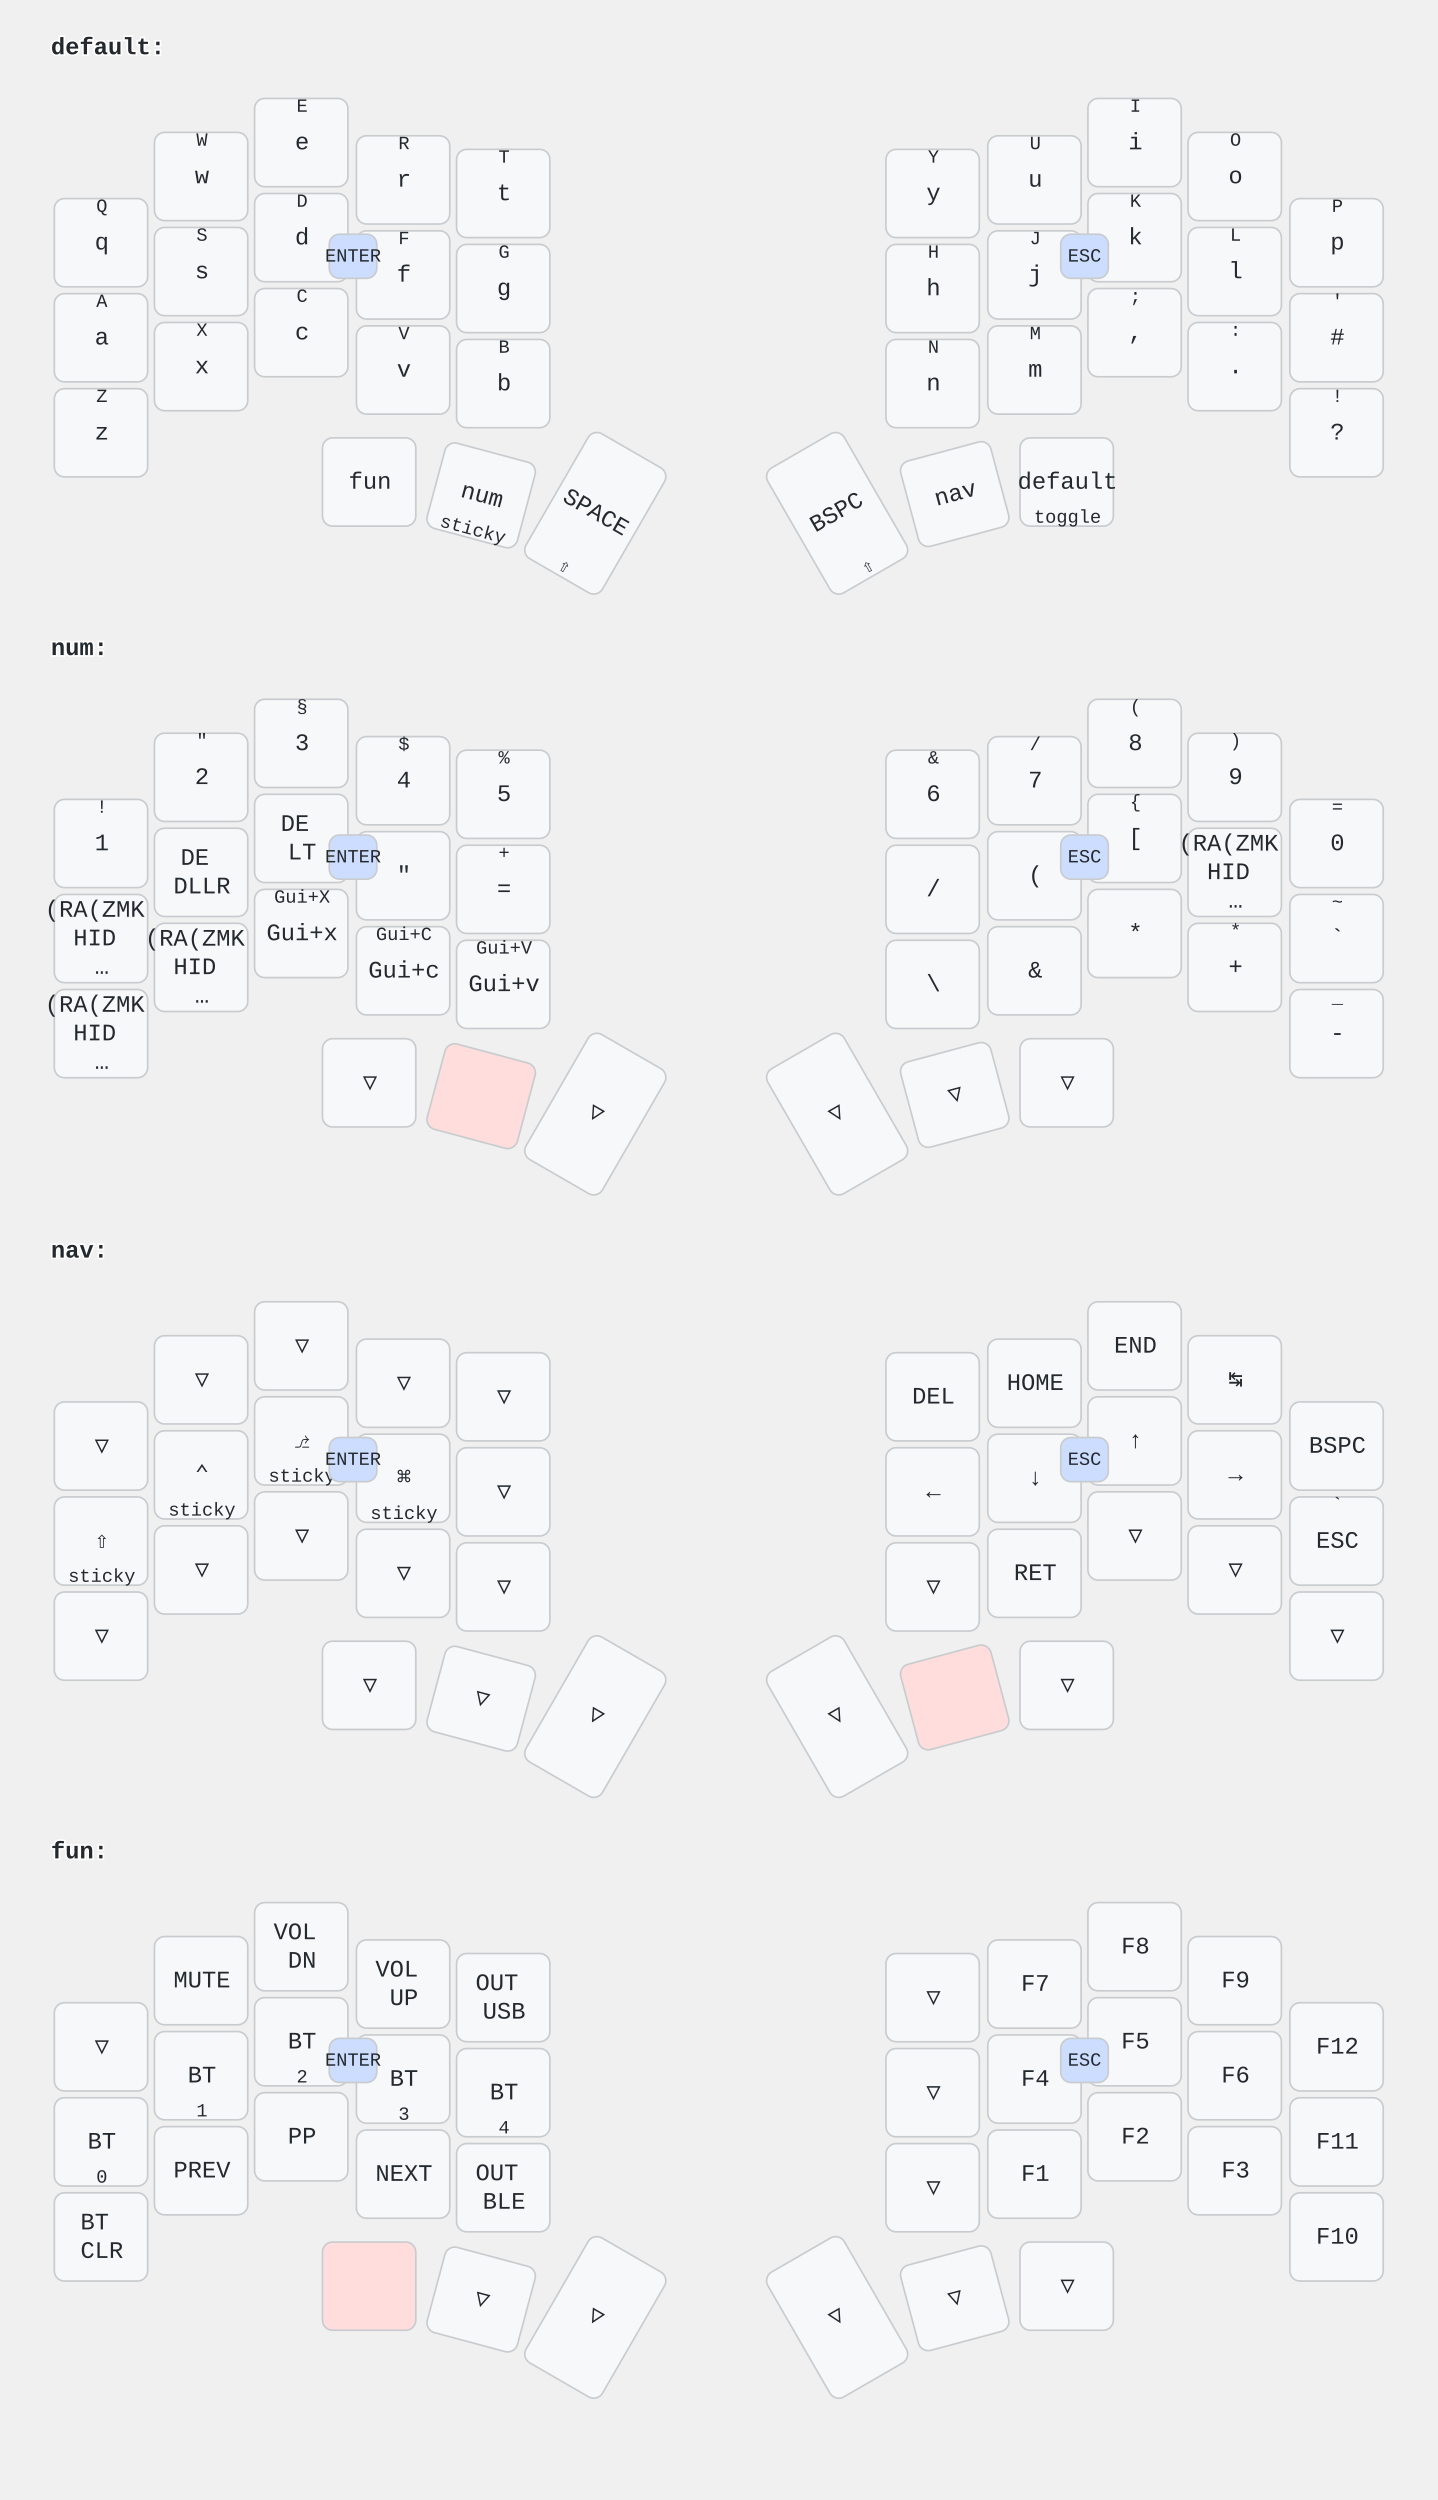
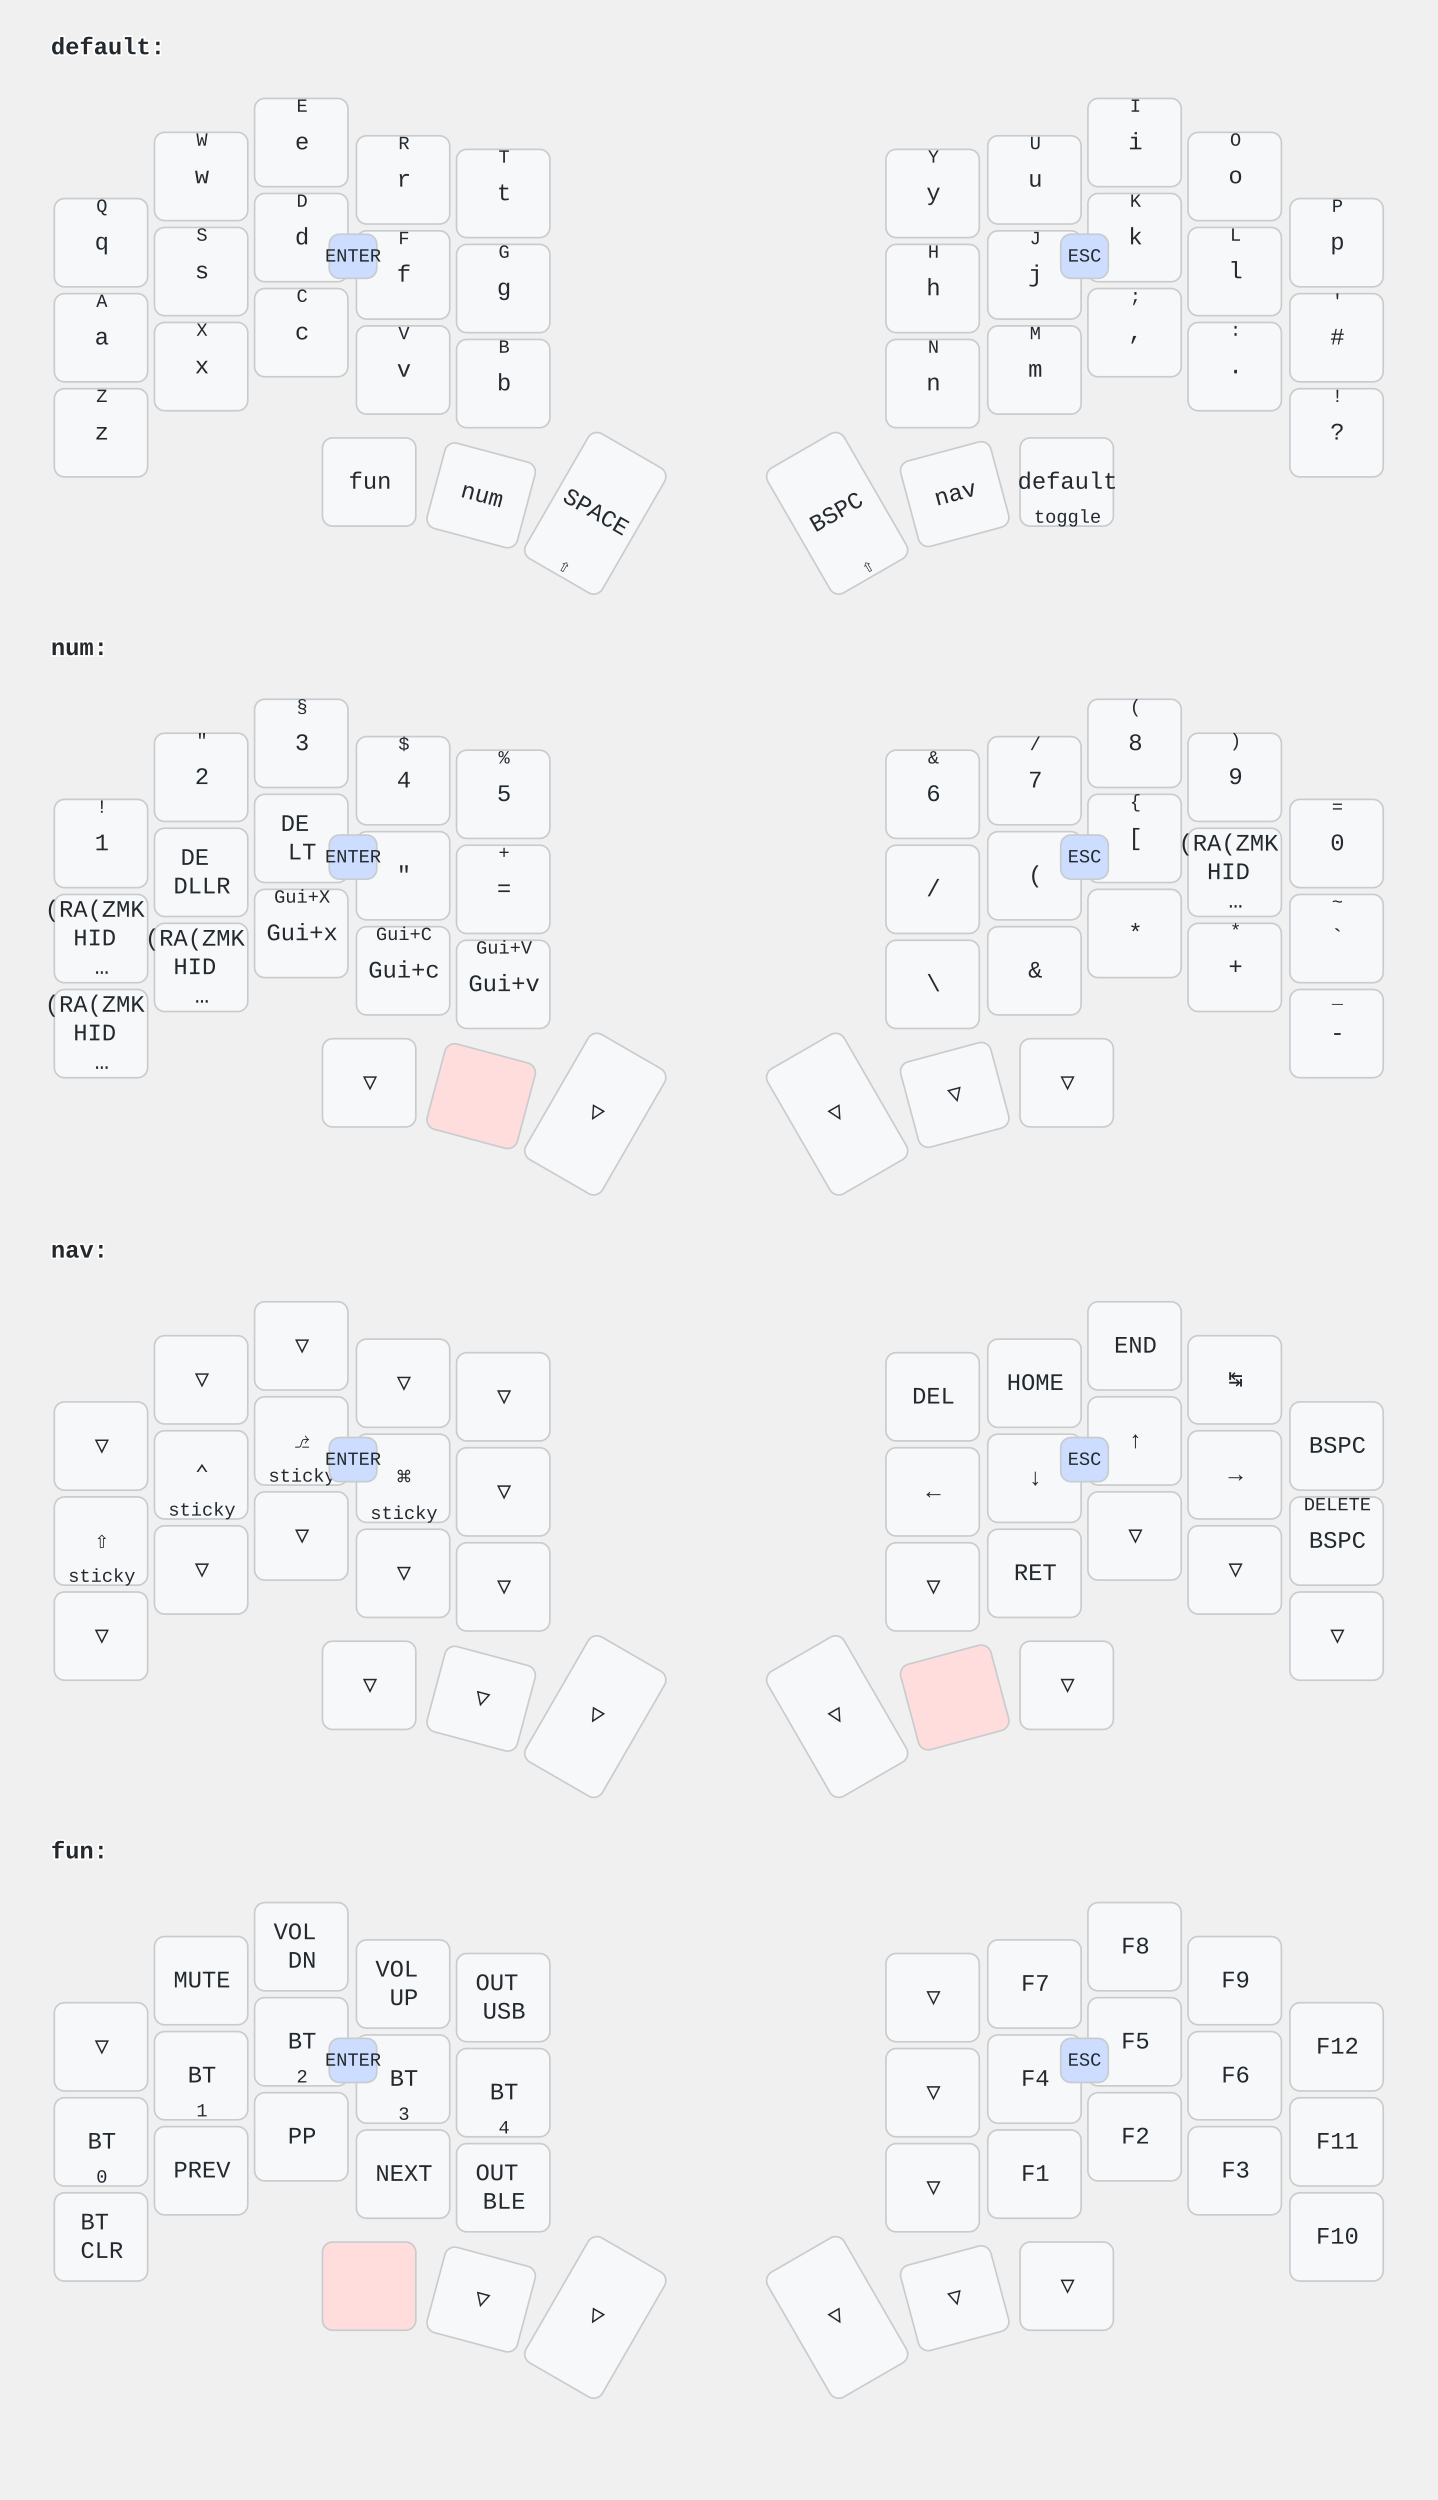
<svg xmlns="http://www.w3.org/2000/svg" width="847" height="1473" viewBox="0 0 847 1473" class="keymap">
  <style>/* font and background color specifications */
svg {
    font-family: SFMono-Regular,Consolas,Liberation Mono,Menlo,monospace;
    font-size: 14px;
    font-kerning: normal;
    text-rendering: optimizeLegibility;
    fill: #24292e;
}

/* default key styling */
rect {
    fill: #f6f8fa;
    stroke: #c9cccf;
    stroke-width: 1;
}

/* color accent for combo boxes */
rect.combo {
    fill: #cdf;
}

/* color accent for held keys */
rect.held, rect.combo.held {
    fill: #fdd;
}

/* color accent for ghost (optional) keys */
rect.ghost, rect.combo.ghost {
    fill: #ddd;
}

text {
    text-anchor: middle;
    dominant-baseline: middle;
}

/* styling for layer labels */
text.label {
    font-weight: bold;
    text-anchor: start;
    stroke: white;
    stroke-width: 2;
    paint-order: stroke;
}

/* styling for combo tap, and key hold/shifted label text */
text.combo, text.hold, text.shifted {
    font-size: 11px;
}

text.hold {
    text-anchor: middle;
    dominant-baseline: auto;
}

text.shifted {
    text-anchor: middle;
    dominant-baseline: hanging;
}

/* styling for hold/shifted label text in combo box */
text.combo.hold, text.combo.shifted {
    font-size: 8px;
}

/* styling for combo dendrons */
path {
    stroke-width: 1;
    stroke: gray;
    fill: none;
}
</style>
  <g transform="translate(30, 0)" class="layer-default">
    <text x="0" y="28" class="label" id="default">default:</text>
    <g transform="translate(0, 56)">
      <g transform="translate(30, 87)" class="key keypos-0">
        <rect rx="6" ry="6" x="-28" y="-26" width="55" height="52" class="key" />
        <text x="0" y="0" class="key tap">q</text>
        <text x="0" y="-24" class="key shifted">Q</text>
      </g>
      <g transform="translate(89, 48)" class="key keypos-1">
        <rect rx="6" ry="6" x="-28" y="-26" width="55" height="52" class="key" />
        <text x="0" y="0" class="key tap">w</text>
        <text x="0" y="-24" class="key shifted">W</text>
      </g>
      <g transform="translate(148, 28)" class="key keypos-2">
        <rect rx="6" ry="6" x="-28" y="-26" width="55" height="52" class="key" />
        <text x="0" y="0" class="key tap">e</text>
        <text x="0" y="-24" class="key shifted">E</text>
      </g>
      <g transform="translate(208, 50)" class="key keypos-3">
        <rect rx="6" ry="6" x="-28" y="-26" width="55" height="52" class="key" />
        <text x="0" y="0" class="key tap">r</text>
        <text x="0" y="-24" class="key shifted">R</text>
      </g>
      <g transform="translate(267, 58)" class="key keypos-4">
        <rect rx="6" ry="6" x="-28" y="-26" width="55" height="52" class="key" />
        <text x="0" y="0" class="key tap">t</text>
        <text x="0" y="-24" class="key shifted">T</text>
      </g>
      <g transform="translate(520, 58)" class="key keypos-5">
        <rect rx="6" ry="6" x="-28" y="-26" width="55" height="52" class="key" />
        <text x="0" y="0" class="key tap">y</text>
        <text x="0" y="-24" class="key shifted">Y</text>
      </g>
      <g transform="translate(580, 50)" class="key keypos-6">
        <rect rx="6" ry="6" x="-28" y="-26" width="55" height="52" class="key" />
        <text x="0" y="0" class="key tap">u</text>
        <text x="0" y="-24" class="key shifted">U</text>
      </g>
      <g transform="translate(639, 28)" class="key keypos-7">
        <rect rx="6" ry="6" x="-28" y="-26" width="55" height="52" class="key" />
        <text x="0" y="0" class="key tap">i</text>
        <text x="0" y="-24" class="key shifted">I</text>
      </g>
      <g transform="translate(698, 48)" class="key keypos-8">
        <rect rx="6" ry="6" x="-28" y="-26" width="55" height="52" class="key" />
        <text x="0" y="0" class="key tap">o</text>
        <text x="0" y="-24" class="key shifted">O</text>
      </g>
      <g transform="translate(758, 87)" class="key keypos-9">
        <rect rx="6" ry="6" x="-28" y="-26" width="55" height="52" class="key" />
        <text x="0" y="0" class="key tap">p</text>
        <text x="0" y="-24" class="key shifted">P</text>
      </g>
      <g transform="translate(30, 143)" class="key keypos-10">
        <rect rx="6" ry="6" x="-28" y="-26" width="55" height="52" class="key" />
        <text x="0" y="0" class="key tap">a</text>
        <text x="0" y="-24" class="key shifted">A</text>
      </g>
      <g transform="translate(89, 104)" class="key keypos-11">
        <rect rx="6" ry="6" x="-28" y="-26" width="55" height="52" class="key" />
        <text x="0" y="0" class="key tap">s</text>
        <text x="0" y="-24" class="key shifted">S</text>
      </g>
      <g transform="translate(148, 84)" class="key keypos-12">
        <rect rx="6" ry="6" x="-28" y="-26" width="55" height="52" class="key" />
        <text x="0" y="0" class="key tap">d</text>
        <text x="0" y="-24" class="key shifted">D</text>
      </g>
      <g transform="translate(208, 106)" class="key keypos-13">
        <rect rx="6" ry="6" x="-28" y="-26" width="55" height="52" class="key" />
        <text x="0" y="0" class="key tap">f</text>
        <text x="0" y="-24" class="key shifted">F</text>
      </g>
      <g transform="translate(267, 114)" class="key keypos-14">
        <rect rx="6" ry="6" x="-28" y="-26" width="55" height="52" class="key" />
        <text x="0" y="0" class="key tap">g</text>
        <text x="0" y="-24" class="key shifted">G</text>
      </g>
      <g transform="translate(520, 114)" class="key keypos-15">
        <rect rx="6" ry="6" x="-28" y="-26" width="55" height="52" class="key" />
        <text x="0" y="0" class="key tap">h</text>
        <text x="0" y="-24" class="key shifted">H</text>
      </g>
      <g transform="translate(580, 106)" class="key keypos-16">
        <rect rx="6" ry="6" x="-28" y="-26" width="55" height="52" class="key" />
        <text x="0" y="0" class="key tap">j</text>
        <text x="0" y="-24" class="key shifted">J</text>
      </g>
      <g transform="translate(639, 84)" class="key keypos-17">
        <rect rx="6" ry="6" x="-28" y="-26" width="55" height="52" class="key" />
        <text x="0" y="0" class="key tap">k</text>
        <text x="0" y="-24" class="key shifted">K</text>
      </g>
      <g transform="translate(698, 104)" class="key keypos-18">
        <rect rx="6" ry="6" x="-28" y="-26" width="55" height="52" class="key" />
        <text x="0" y="0" class="key tap">l</text>
        <text x="0" y="-24" class="key shifted">L</text>
      </g>
      <g transform="translate(758, 143)" class="key keypos-19">
        <rect rx="6" ry="6" x="-28" y="-26" width="55" height="52" class="key" />
        <text x="0" y="0" class="key tap">#</text>
        <text x="0" y="-24" class="key shifted">'</text>
      </g>
      <g transform="translate(30, 199)" class="key keypos-20">
        <rect rx="6" ry="6" x="-28" y="-26" width="55" height="52" class="key" />
        <text x="0" y="0" class="key tap">z</text>
        <text x="0" y="-24" class="key shifted">Z</text>
      </g>
      <g transform="translate(89, 160)" class="key keypos-21">
        <rect rx="6" ry="6" x="-28" y="-26" width="55" height="52" class="key" />
        <text x="0" y="0" class="key tap">x</text>
        <text x="0" y="-24" class="key shifted">X</text>
      </g>
      <g transform="translate(148, 140)" class="key keypos-22">
        <rect rx="6" ry="6" x="-28" y="-26" width="55" height="52" class="key" />
        <text x="0" y="0" class="key tap">c</text>
        <text x="0" y="-24" class="key shifted">C</text>
      </g>
      <g transform="translate(208, 162)" class="key keypos-23">
        <rect rx="6" ry="6" x="-28" y="-26" width="55" height="52" class="key" />
        <text x="0" y="0" class="key tap">v</text>
        <text x="0" y="-24" class="key shifted">V</text>
      </g>
      <g transform="translate(267, 170)" class="key keypos-24">
        <rect rx="6" ry="6" x="-28" y="-26" width="55" height="52" class="key" />
        <text x="0" y="0" class="key tap">b</text>
        <text x="0" y="-24" class="key shifted">B</text>
      </g>
      <g transform="translate(520, 170)" class="key keypos-25">
        <rect rx="6" ry="6" x="-28" y="-26" width="55" height="52" class="key" />
        <text x="0" y="0" class="key tap">n</text>
        <text x="0" y="-24" class="key shifted">N</text>
      </g>
      <g transform="translate(580, 162)" class="key keypos-26">
        <rect rx="6" ry="6" x="-28" y="-26" width="55" height="52" class="key" />
        <text x="0" y="0" class="key tap">m</text>
        <text x="0" y="-24" class="key shifted">M</text>
      </g>
      <g transform="translate(639, 140)" class="key keypos-27">
        <rect rx="6" ry="6" x="-28" y="-26" width="55" height="52" class="key" />
        <text x="0" y="0" class="key tap">,</text>
        <text x="0" y="-24" class="key shifted">;</text>
      </g>
      <g transform="translate(698, 160)" class="key keypos-28">
        <rect rx="6" ry="6" x="-28" y="-26" width="55" height="52" class="key" />
        <text x="0" y="0" class="key tap">.</text>
        <text x="0" y="-24" class="key shifted">:</text>
      </g>
      <g transform="translate(758, 199)" class="key keypos-29">
        <rect rx="6" ry="6" x="-28" y="-26" width="55" height="52" class="key" />
        <text x="0" y="0" class="key tap">?</text>
        <text x="0" y="-24" class="key shifted">!</text>
      </g>
      <g transform="translate(188, 228)" class="key keypos-30">
        <rect rx="6" ry="6" x="-28" y="-26" width="55" height="52" class="key" />
        <a href="#fun">
          <text x="0" y="0" class="key tap layer-activator">fun</text>
        </a>
      </g>
      <g transform="translate(254, 236) rotate(15.0)" class="key keypos-31">
        <rect rx="6" ry="6" x="-28" y="-26" width="55" height="52" class="key" />
        <a href="#num">
          <text x="0" y="0" class="key tap layer-activator">num</text>
        </a>
-         <text x="0" y="24" class="key hold">sticky</text>
      </g>
      <g transform="translate(321, 246) rotate(30.0)" class="key keypos-32">
        <rect rx="6" ry="6" x="-26" y="-42" width="52" height="85" class="key" />
        <text x="0" y="0" class="key tap">SPACE</text>
        <text x="0" y="40" class="key hold">⇧</text>
      </g>
      <g transform="translate(463, 246) rotate(-30.0)" class="key keypos-33">
        <rect rx="6" ry="6" x="-26" y="-42" width="52" height="85" class="key" />
        <text x="0" y="0" class="key tap">BSPC</text>
        <text x="0" y="40" class="key hold">⇧</text>
      </g>
      <g transform="translate(533, 235) rotate(-15.0)" class="key keypos-34">
        <rect rx="6" ry="6" x="-28" y="-26" width="55" height="52" class="key" />
        <a href="#nav">
          <text x="0" y="0" class="key tap layer-activator">nav</text>
        </a>
      </g>
      <g transform="translate(599, 228)" class="key keypos-35">
        <rect rx="6" ry="6" x="-28" y="-26" width="55" height="52" class="key" />
        <a href="#default">
          <text x="0" y="0" class="key tap layer-activator">default</text>
        </a>
        <text x="0" y="24" class="key hold">toggle</text>
      </g>
      <g class="combo combopos-0">
        <rect rx="6" ry="6" x="595" y="82" width="28" height="26" class="combo" />
        <text x="609" y="95" class="combo tap">ESC</text>
      </g>
      <g class="combo combopos-1">
        <rect rx="6" ry="6" x="164" y="82" width="28" height="26" class="combo" />
        <text x="178" y="95" class="combo tap">ENTER</text>
      </g>
    </g>
  </g>
  <g transform="translate(30, 354)" class="layer-num">
    <text x="0" y="28" class="label" id="num">num:</text>
    <g transform="translate(0, 56)">
      <g transform="translate(30, 87)" class="key keypos-0">
        <rect rx="6" ry="6" x="-28" y="-26" width="55" height="52" class="key" />
        <text x="0" y="0" class="key tap">1</text>
        <text x="0" y="-24" class="key shifted">!</text>
      </g>
      <g transform="translate(89, 48)" class="key keypos-1">
        <rect rx="6" ry="6" x="-28" y="-26" width="55" height="52" class="key" />
        <text x="0" y="0" class="key tap">2</text>
        <text x="0" y="-24" class="key shifted">"</text>
      </g>
      <g transform="translate(148, 28)" class="key keypos-2">
        <rect rx="6" ry="6" x="-28" y="-26" width="55" height="52" class="key" />
        <text x="0" y="0" class="key tap">3</text>
        <text x="0" y="-24" class="key shifted">§</text>
      </g>
      <g transform="translate(208, 50)" class="key keypos-3">
        <rect rx="6" ry="6" x="-28" y="-26" width="55" height="52" class="key" />
        <text x="0" y="0" class="key tap">4</text>
        <text x="0" y="-24" class="key shifted">$</text>
      </g>
      <g transform="translate(267, 58)" class="key keypos-4">
        <rect rx="6" ry="6" x="-28" y="-26" width="55" height="52" class="key" />
        <text x="0" y="0" class="key tap">5</text>
        <text x="0" y="-24" class="key shifted">%</text>
      </g>
      <g transform="translate(520, 58)" class="key keypos-5">
        <rect rx="6" ry="6" x="-28" y="-26" width="55" height="52" class="key" />
        <text x="0" y="0" class="key tap">6</text>
        <text x="0" y="-24" class="key shifted">&amp;</text>
      </g>
      <g transform="translate(580, 50)" class="key keypos-6">
        <rect rx="6" ry="6" x="-28" y="-26" width="55" height="52" class="key" />
        <text x="0" y="0" class="key tap">7</text>
        <text x="0" y="-24" class="key shifted">/</text>
      </g>
      <g transform="translate(639, 28)" class="key keypos-7">
        <rect rx="6" ry="6" x="-28" y="-26" width="55" height="52" class="key" />
        <text x="0" y="0" class="key tap">8</text>
        <text x="0" y="-24" class="key shifted">(</text>
      </g>
      <g transform="translate(698, 48)" class="key keypos-8">
        <rect rx="6" ry="6" x="-28" y="-26" width="55" height="52" class="key" />
        <text x="0" y="0" class="key tap">9</text>
        <text x="0" y="-24" class="key shifted">)</text>
      </g>
      <g transform="translate(758, 87)" class="key keypos-9">
        <rect rx="6" ry="6" x="-28" y="-26" width="55" height="52" class="key" />
        <text x="0" y="0" class="key tap">0</text>
        <text x="0" y="-24" class="key shifted">=</text>
      </g>
      <g transform="translate(30, 143)" class="key keypos-10">
        <rect rx="6" ry="6" x="-28" y="-26" width="55" height="52" class="key" />
        <text x="0" y="0" class="key tap">
          <tspan x="0" dy="-1.2em">(RA(ZMK</tspan>
          <tspan x="0" dy="1.2em">HID</tspan>
          <tspan x="0" dy="1.2em">…</tspan>
        </text>
      </g>
      <g transform="translate(89, 104)" class="key keypos-11">
        <rect rx="6" ry="6" x="-28" y="-26" width="55" height="52" class="key" />
        <text x="0" y="0" class="key tap">
          <tspan x="0" dy="-0.6em">DE</tspan>
          <tspan x="0" dy="1.2em">DLLR</tspan>
        </text>
      </g>
      <g transform="translate(148, 84)" class="key keypos-12">
        <rect rx="6" ry="6" x="-28" y="-26" width="55" height="52" class="key" />
        <text x="0" y="0" class="key tap">
          <tspan x="0" dy="-0.6em">DE</tspan>
          <tspan x="0" dy="1.2em">LT</tspan>
        </text>
      </g>
      <g transform="translate(208, 106)" class="key keypos-13">
        <rect rx="6" ry="6" x="-28" y="-26" width="55" height="52" class="key" />
        <text x="0" y="0" class="key tap">"</text>
      </g>
      <g transform="translate(267, 114)" class="key keypos-14">
        <rect rx="6" ry="6" x="-28" y="-26" width="55" height="52" class="key" />
        <text x="0" y="0" class="key tap">=</text>
        <text x="0" y="-24" class="key shifted">+</text>
      </g>
      <g transform="translate(520, 114)" class="key keypos-15">
        <rect rx="6" ry="6" x="-28" y="-26" width="55" height="52" class="key" />
        <text x="0" y="0" class="key tap">/</text>
      </g>
      <g transform="translate(580, 106)" class="key keypos-16">
        <rect rx="6" ry="6" x="-28" y="-26" width="55" height="52" class="key" />
        <text x="0" y="0" class="key tap">(</text>
      </g>
      <g transform="translate(639, 84)" class="key keypos-17">
        <rect rx="6" ry="6" x="-28" y="-26" width="55" height="52" class="key" />
        <text x="0" y="0" class="key tap">[</text>
        <text x="0" y="-24" class="key shifted">{</text>
      </g>
      <g transform="translate(698, 104)" class="key keypos-18">
        <rect rx="6" ry="6" x="-28" y="-26" width="55" height="52" class="key" />
        <text x="0" y="0" class="key tap">
          <tspan x="0" dy="-1.2em">(RA(ZMK</tspan>
          <tspan x="0" dy="1.2em">HID</tspan>
          <tspan x="0" dy="1.2em">…</tspan>
        </text>
      </g>
      <g transform="translate(758, 143)" class="key keypos-19">
        <rect rx="6" ry="6" x="-28" y="-26" width="55" height="52" class="key" />
        <text x="0" y="0" class="key tap">`</text>
        <text x="0" y="-24" class="key shifted">~</text>
      </g>
      <g transform="translate(30, 199)" class="key keypos-20">
        <rect rx="6" ry="6" x="-28" y="-26" width="55" height="52" class="key" />
        <text x="0" y="0" class="key tap">
          <tspan x="0" dy="-1.2em">(RA(ZMK</tspan>
          <tspan x="0" dy="1.2em">HID</tspan>
          <tspan x="0" dy="1.2em">…</tspan>
        </text>
      </g>
      <g transform="translate(89, 160)" class="key keypos-21">
        <rect rx="6" ry="6" x="-28" y="-26" width="55" height="52" class="key" />
        <text x="0" y="0" class="key tap">
          <tspan x="0" dy="-1.2em">(RA(ZMK</tspan>
          <tspan x="0" dy="1.2em">HID</tspan>
          <tspan x="0" dy="1.2em">…</tspan>
        </text>
      </g>
      <g transform="translate(148, 140)" class="key keypos-22">
        <rect rx="6" ry="6" x="-28" y="-26" width="55" height="52" class="key" />
        <text x="0" y="0" class="key tap">Gui+x</text>
        <text x="0" y="-24" class="key shifted">Gui+X</text>
      </g>
      <g transform="translate(208, 162)" class="key keypos-23">
        <rect rx="6" ry="6" x="-28" y="-26" width="55" height="52" class="key" />
        <text x="0" y="0" class="key tap">Gui+c</text>
        <text x="0" y="-24" class="key shifted">Gui+C</text>
      </g>
      <g transform="translate(267, 170)" class="key keypos-24">
        <rect rx="6" ry="6" x="-28" y="-26" width="55" height="52" class="key" />
        <text x="0" y="0" class="key tap">Gui+v</text>
        <text x="0" y="-24" class="key shifted">Gui+V</text>
      </g>
      <g transform="translate(520, 170)" class="key keypos-25">
        <rect rx="6" ry="6" x="-28" y="-26" width="55" height="52" class="key" />
        <text x="0" y="0" class="key tap">\</text>
      </g>
      <g transform="translate(580, 162)" class="key keypos-26">
        <rect rx="6" ry="6" x="-28" y="-26" width="55" height="52" class="key" />
        <text x="0" y="0" class="key tap">&amp;</text>
      </g>
      <g transform="translate(639, 140)" class="key keypos-27">
        <rect rx="6" ry="6" x="-28" y="-26" width="55" height="52" class="key" />
        <text x="0" y="0" class="key tap">*</text>
      </g>
      <g transform="translate(698, 160)" class="key keypos-28">
        <rect rx="6" ry="6" x="-28" y="-26" width="55" height="52" class="key" />
        <text x="0" y="0" class="key tap">+</text>
        <text x="0" y="-24" class="key shifted">*</text>
      </g>
      <g transform="translate(758, 199)" class="key keypos-29">
        <rect rx="6" ry="6" x="-28" y="-26" width="55" height="52" class="key" />
        <text x="0" y="0" class="key tap">-</text>
        <text x="0" y="-24" class="key shifted">_</text>
      </g>
      <g transform="translate(188, 228)" class="key trans keypos-30">
        <rect rx="6" ry="6" x="-28" y="-26" width="55" height="52" class="key trans" />
        <text x="0" y="0" class="key trans tap">▽</text>
      </g>
      <g transform="translate(254, 236) rotate(15.0)" class="key held keypos-31">
        <rect rx="6" ry="6" x="-28" y="-26" width="55" height="52" class="key held" />
      </g>
      <g transform="translate(321, 246) rotate(30.0)" class="key trans keypos-32">
        <rect rx="6" ry="6" x="-26" y="-42" width="52" height="85" class="key trans" />
        <text x="0" y="0" class="key trans tap">▽</text>
      </g>
      <g transform="translate(463, 246) rotate(-30.0)" class="key trans keypos-33">
        <rect rx="6" ry="6" x="-26" y="-42" width="52" height="85" class="key trans" />
        <text x="0" y="0" class="key trans tap">▽</text>
      </g>
      <g transform="translate(533, 235) rotate(-15.0)" class="key trans keypos-34">
        <rect rx="6" ry="6" x="-28" y="-26" width="55" height="52" class="key trans" />
        <text x="0" y="0" class="key trans tap">▽</text>
      </g>
      <g transform="translate(599, 228)" class="key trans keypos-35">
        <rect rx="6" ry="6" x="-28" y="-26" width="55" height="52" class="key trans" />
        <text x="0" y="0" class="key trans tap">▽</text>
      </g>
      <g class="combo combopos-0">
        <rect rx="6" ry="6" x="595" y="82" width="28" height="26" class="combo" />
        <text x="609" y="95" class="combo tap">ESC</text>
      </g>
      <g class="combo combopos-1">
        <rect rx="6" ry="6" x="164" y="82" width="28" height="26" class="combo" />
        <text x="178" y="95" class="combo tap">ENTER</text>
      </g>
    </g>
  </g>
  <g transform="translate(30, 709)" class="layer-nav">
    <text x="0" y="28" class="label" id="nav">nav:</text>
    <g transform="translate(0, 56)">
      <g transform="translate(30, 87)" class="key trans keypos-0">
        <rect rx="6" ry="6" x="-28" y="-26" width="55" height="52" class="key trans" />
        <text x="0" y="0" class="key trans tap">▽</text>
      </g>
      <g transform="translate(89, 48)" class="key trans keypos-1">
        <rect rx="6" ry="6" x="-28" y="-26" width="55" height="52" class="key trans" />
        <text x="0" y="0" class="key trans tap">▽</text>
      </g>
      <g transform="translate(148, 28)" class="key trans keypos-2">
        <rect rx="6" ry="6" x="-28" y="-26" width="55" height="52" class="key trans" />
        <text x="0" y="0" class="key trans tap">▽</text>
      </g>
      <g transform="translate(208, 50)" class="key trans keypos-3">
        <rect rx="6" ry="6" x="-28" y="-26" width="55" height="52" class="key trans" />
        <text x="0" y="0" class="key trans tap">▽</text>
      </g>
      <g transform="translate(267, 58)" class="key trans keypos-4">
        <rect rx="6" ry="6" x="-28" y="-26" width="55" height="52" class="key trans" />
        <text x="0" y="0" class="key trans tap">▽</text>
      </g>
      <g transform="translate(520, 58)" class="key keypos-5">
        <rect rx="6" ry="6" x="-28" y="-26" width="55" height="52" class="key" />
        <text x="0" y="0" class="key tap">DEL</text>
      </g>
      <g transform="translate(580, 50)" class="key keypos-6">
        <rect rx="6" ry="6" x="-28" y="-26" width="55" height="52" class="key" />
        <text x="0" y="0" class="key tap">HOME</text>
      </g>
      <g transform="translate(639, 28)" class="key keypos-7">
        <rect rx="6" ry="6" x="-28" y="-26" width="55" height="52" class="key" />
        <text x="0" y="0" class="key tap">END</text>
      </g>
      <g transform="translate(698, 48)" class="key keypos-8">
        <rect rx="6" ry="6" x="-28" y="-26" width="55" height="52" class="key" />
        <text x="0" y="0" class="key tap">↹</text>
      </g>
      <g transform="translate(758, 87)" class="key keypos-9">
        <rect rx="6" ry="6" x="-28" y="-26" width="55" height="52" class="key" />
        <text x="0" y="0" class="key tap">BSPC</text>
      </g>
      <g transform="translate(30, 143)" class="key keypos-10">
        <rect rx="6" ry="6" x="-28" y="-26" width="55" height="52" class="key" />
        <text x="0" y="0" class="key tap">⇧</text>
        <text x="0" y="24" class="key hold">sticky</text>
      </g>
      <g transform="translate(89, 104)" class="key keypos-11">
        <rect rx="6" ry="6" x="-28" y="-26" width="55" height="52" class="key" />
        <text x="0" y="0" class="key tap">⌃</text>
        <text x="0" y="24" class="key hold">sticky</text>
      </g>
      <g transform="translate(148, 84)" class="key keypos-12">
        <rect rx="6" ry="6" x="-28" y="-26" width="55" height="52" class="key" />
        <text x="0" y="0" class="key tap">⎇</text>
        <text x="0" y="24" class="key hold">sticky</text>
      </g>
      <g transform="translate(208, 106)" class="key keypos-13">
        <rect rx="6" ry="6" x="-28" y="-26" width="55" height="52" class="key" />
        <text x="0" y="0" class="key tap">⌘</text>
        <text x="0" y="24" class="key hold">sticky</text>
      </g>
      <g transform="translate(267, 114)" class="key trans keypos-14">
        <rect rx="6" ry="6" x="-28" y="-26" width="55" height="52" class="key trans" />
        <text x="0" y="0" class="key trans tap">▽</text>
      </g>
      <g transform="translate(520, 114)" class="key keypos-15">
        <rect rx="6" ry="6" x="-28" y="-26" width="55" height="52" class="key" />
        <text x="0" y="0" class="key tap">←</text>
      </g>
      <g transform="translate(580, 106)" class="key keypos-16">
        <rect rx="6" ry="6" x="-28" y="-26" width="55" height="52" class="key" />
        <text x="0" y="0" class="key tap">↓</text>
      </g>
      <g transform="translate(639, 84)" class="key keypos-17">
        <rect rx="6" ry="6" x="-28" y="-26" width="55" height="52" class="key" />
        <text x="0" y="0" class="key tap">↑</text>
      </g>
      <g transform="translate(698, 104)" class="key keypos-18">
        <rect rx="6" ry="6" x="-28" y="-26" width="55" height="52" class="key" />
        <text x="0" y="0" class="key tap">→</text>
      </g>
      <g transform="translate(758, 143)" class="key keypos-19">
        <rect rx="6" ry="6" x="-28" y="-26" width="55" height="52" class="key" />
-         <text x="0" y="0" class="key tap">ESC</text>
-         <text x="0" y="-24" class="key shifted">`</text>
+         <text x="0" y="0" class="key tap">BSPC</text>
+         <text x="0" y="-24" class="key shifted">DELETE</text>
      </g>
      <g transform="translate(30, 199)" class="key trans keypos-20">
        <rect rx="6" ry="6" x="-28" y="-26" width="55" height="52" class="key trans" />
        <text x="0" y="0" class="key trans tap">▽</text>
      </g>
      <g transform="translate(89, 160)" class="key trans keypos-21">
        <rect rx="6" ry="6" x="-28" y="-26" width="55" height="52" class="key trans" />
        <text x="0" y="0" class="key trans tap">▽</text>
      </g>
      <g transform="translate(148, 140)" class="key trans keypos-22">
        <rect rx="6" ry="6" x="-28" y="-26" width="55" height="52" class="key trans" />
        <text x="0" y="0" class="key trans tap">▽</text>
      </g>
      <g transform="translate(208, 162)" class="key trans keypos-23">
        <rect rx="6" ry="6" x="-28" y="-26" width="55" height="52" class="key trans" />
        <text x="0" y="0" class="key trans tap">▽</text>
      </g>
      <g transform="translate(267, 170)" class="key trans keypos-24">
        <rect rx="6" ry="6" x="-28" y="-26" width="55" height="52" class="key trans" />
        <text x="0" y="0" class="key trans tap">▽</text>
      </g>
      <g transform="translate(520, 170)" class="key trans keypos-25">
        <rect rx="6" ry="6" x="-28" y="-26" width="55" height="52" class="key trans" />
        <text x="0" y="0" class="key trans tap">▽</text>
      </g>
      <g transform="translate(580, 162)" class="key keypos-26">
        <rect rx="6" ry="6" x="-28" y="-26" width="55" height="52" class="key" />
        <text x="0" y="0" class="key tap">RET</text>
      </g>
      <g transform="translate(639, 140)" class="key trans keypos-27">
        <rect rx="6" ry="6" x="-28" y="-26" width="55" height="52" class="key trans" />
        <text x="0" y="0" class="key trans tap">▽</text>
      </g>
      <g transform="translate(698, 160)" class="key trans keypos-28">
        <rect rx="6" ry="6" x="-28" y="-26" width="55" height="52" class="key trans" />
        <text x="0" y="0" class="key trans tap">▽</text>
      </g>
      <g transform="translate(758, 199)" class="key trans keypos-29">
        <rect rx="6" ry="6" x="-28" y="-26" width="55" height="52" class="key trans" />
        <text x="0" y="0" class="key trans tap">▽</text>
      </g>
      <g transform="translate(188, 228)" class="key trans keypos-30">
        <rect rx="6" ry="6" x="-28" y="-26" width="55" height="52" class="key trans" />
        <text x="0" y="0" class="key trans tap">▽</text>
      </g>
      <g transform="translate(254, 236) rotate(15.0)" class="key trans keypos-31">
        <rect rx="6" ry="6" x="-28" y="-26" width="55" height="52" class="key trans" />
        <text x="0" y="0" class="key trans tap">▽</text>
      </g>
      <g transform="translate(321, 246) rotate(30.0)" class="key trans keypos-32">
        <rect rx="6" ry="6" x="-26" y="-42" width="52" height="85" class="key trans" />
        <text x="0" y="0" class="key trans tap">▽</text>
      </g>
      <g transform="translate(463, 246) rotate(-30.0)" class="key trans keypos-33">
        <rect rx="6" ry="6" x="-26" y="-42" width="52" height="85" class="key trans" />
        <text x="0" y="0" class="key trans tap">▽</text>
      </g>
      <g transform="translate(533, 235) rotate(-15.0)" class="key held keypos-34">
        <rect rx="6" ry="6" x="-28" y="-26" width="55" height="52" class="key held" />
      </g>
      <g transform="translate(599, 228)" class="key trans keypos-35">
        <rect rx="6" ry="6" x="-28" y="-26" width="55" height="52" class="key trans" />
        <text x="0" y="0" class="key trans tap">▽</text>
      </g>
      <g class="combo combopos-0">
        <rect rx="6" ry="6" x="595" y="82" width="28" height="26" class="combo" />
        <text x="609" y="95" class="combo tap">ESC</text>
      </g>
      <g class="combo combopos-1">
        <rect rx="6" ry="6" x="164" y="82" width="28" height="26" class="combo" />
        <text x="178" y="95" class="combo tap">ENTER</text>
      </g>
    </g>
  </g>
  <g transform="translate(30, 1063)" class="layer-fun">
    <text x="0" y="28" class="label" id="fun">fun:</text>
    <g transform="translate(0, 56)">
      <g transform="translate(30, 87)" class="key trans keypos-0">
        <rect rx="6" ry="6" x="-28" y="-26" width="55" height="52" class="key trans" />
        <text x="0" y="0" class="key trans tap">▽</text>
      </g>
      <g transform="translate(89, 48)" class="key keypos-1">
        <rect rx="6" ry="6" x="-28" y="-26" width="55" height="52" class="key" />
        <text x="0" y="0" class="key tap">MUTE</text>
      </g>
      <g transform="translate(148, 28)" class="key keypos-2">
        <rect rx="6" ry="6" x="-28" y="-26" width="55" height="52" class="key" />
        <text x="0" y="0" class="key tap">
          <tspan x="0" dy="-0.6em">VOL</tspan>
          <tspan x="0" dy="1.2em">DN</tspan>
        </text>
      </g>
      <g transform="translate(208, 50)" class="key keypos-3">
        <rect rx="6" ry="6" x="-28" y="-26" width="55" height="52" class="key" />
        <text x="0" y="0" class="key tap">
          <tspan x="0" dy="-0.6em">VOL</tspan>
          <tspan x="0" dy="1.2em">UP</tspan>
        </text>
      </g>
      <g transform="translate(267, 58)" class="key keypos-4">
        <rect rx="6" ry="6" x="-28" y="-26" width="55" height="52" class="key" />
        <text x="0" y="0" class="key tap">
          <tspan x="0" dy="-0.6em">OUT</tspan>
          <tspan x="0" dy="1.2em">USB</tspan>
        </text>
      </g>
      <g transform="translate(520, 58)" class="key trans keypos-5">
        <rect rx="6" ry="6" x="-28" y="-26" width="55" height="52" class="key trans" />
        <text x="0" y="0" class="key trans tap">▽</text>
      </g>
      <g transform="translate(580, 50)" class="key keypos-6">
        <rect rx="6" ry="6" x="-28" y="-26" width="55" height="52" class="key" />
        <text x="0" y="0" class="key tap">F7</text>
      </g>
      <g transform="translate(639, 28)" class="key keypos-7">
        <rect rx="6" ry="6" x="-28" y="-26" width="55" height="52" class="key" />
        <text x="0" y="0" class="key tap">F8</text>
      </g>
      <g transform="translate(698, 48)" class="key keypos-8">
        <rect rx="6" ry="6" x="-28" y="-26" width="55" height="52" class="key" />
        <text x="0" y="0" class="key tap">F9</text>
      </g>
      <g transform="translate(758, 87)" class="key keypos-9">
        <rect rx="6" ry="6" x="-28" y="-26" width="55" height="52" class="key" />
        <text x="0" y="0" class="key tap">F12</text>
      </g>
      <g transform="translate(30, 143)" class="key keypos-10">
        <rect rx="6" ry="6" x="-28" y="-26" width="55" height="52" class="key" />
        <text x="0" y="0" class="key tap">BT</text>
        <text x="0" y="24" class="key hold">0</text>
      </g>
      <g transform="translate(89, 104)" class="key keypos-11">
        <rect rx="6" ry="6" x="-28" y="-26" width="55" height="52" class="key" />
        <text x="0" y="0" class="key tap">BT</text>
        <text x="0" y="24" class="key hold">1</text>
      </g>
      <g transform="translate(148, 84)" class="key keypos-12">
        <rect rx="6" ry="6" x="-28" y="-26" width="55" height="52" class="key" />
        <text x="0" y="0" class="key tap">BT</text>
        <text x="0" y="24" class="key hold">2</text>
      </g>
      <g transform="translate(208, 106)" class="key keypos-13">
        <rect rx="6" ry="6" x="-28" y="-26" width="55" height="52" class="key" />
        <text x="0" y="0" class="key tap">BT</text>
        <text x="0" y="24" class="key hold">3</text>
      </g>
      <g transform="translate(267, 114)" class="key keypos-14">
        <rect rx="6" ry="6" x="-28" y="-26" width="55" height="52" class="key" />
        <text x="0" y="0" class="key tap">BT</text>
        <text x="0" y="24" class="key hold">4</text>
      </g>
      <g transform="translate(520, 114)" class="key trans keypos-15">
        <rect rx="6" ry="6" x="-28" y="-26" width="55" height="52" class="key trans" />
        <text x="0" y="0" class="key trans tap">▽</text>
      </g>
      <g transform="translate(580, 106)" class="key keypos-16">
        <rect rx="6" ry="6" x="-28" y="-26" width="55" height="52" class="key" />
        <text x="0" y="0" class="key tap">F4</text>
      </g>
      <g transform="translate(639, 84)" class="key keypos-17">
        <rect rx="6" ry="6" x="-28" y="-26" width="55" height="52" class="key" />
        <text x="0" y="0" class="key tap">F5</text>
      </g>
      <g transform="translate(698, 104)" class="key keypos-18">
        <rect rx="6" ry="6" x="-28" y="-26" width="55" height="52" class="key" />
        <text x="0" y="0" class="key tap">F6</text>
      </g>
      <g transform="translate(758, 143)" class="key keypos-19">
        <rect rx="6" ry="6" x="-28" y="-26" width="55" height="52" class="key" />
        <text x="0" y="0" class="key tap">F11</text>
      </g>
      <g transform="translate(30, 199)" class="key keypos-20">
        <rect rx="6" ry="6" x="-28" y="-26" width="55" height="52" class="key" />
        <text x="0" y="0" class="key tap">
          <tspan x="0" dy="-0.6em">BT</tspan>
          <tspan x="0" dy="1.2em">CLR</tspan>
        </text>
      </g>
      <g transform="translate(89, 160)" class="key keypos-21">
        <rect rx="6" ry="6" x="-28" y="-26" width="55" height="52" class="key" />
        <text x="0" y="0" class="key tap">PREV</text>
      </g>
      <g transform="translate(148, 140)" class="key keypos-22">
        <rect rx="6" ry="6" x="-28" y="-26" width="55" height="52" class="key" />
        <text x="0" y="0" class="key tap">PP</text>
      </g>
      <g transform="translate(208, 162)" class="key keypos-23">
        <rect rx="6" ry="6" x="-28" y="-26" width="55" height="52" class="key" />
        <text x="0" y="0" class="key tap">NEXT</text>
      </g>
      <g transform="translate(267, 170)" class="key keypos-24">
        <rect rx="6" ry="6" x="-28" y="-26" width="55" height="52" class="key" />
        <text x="0" y="0" class="key tap">
          <tspan x="0" dy="-0.6em">OUT</tspan>
          <tspan x="0" dy="1.2em">BLE</tspan>
        </text>
      </g>
      <g transform="translate(520, 170)" class="key trans keypos-25">
        <rect rx="6" ry="6" x="-28" y="-26" width="55" height="52" class="key trans" />
        <text x="0" y="0" class="key trans tap">▽</text>
      </g>
      <g transform="translate(580, 162)" class="key keypos-26">
        <rect rx="6" ry="6" x="-28" y="-26" width="55" height="52" class="key" />
        <text x="0" y="0" class="key tap">F1</text>
      </g>
      <g transform="translate(639, 140)" class="key keypos-27">
        <rect rx="6" ry="6" x="-28" y="-26" width="55" height="52" class="key" />
        <text x="0" y="0" class="key tap">F2</text>
      </g>
      <g transform="translate(698, 160)" class="key keypos-28">
        <rect rx="6" ry="6" x="-28" y="-26" width="55" height="52" class="key" />
        <text x="0" y="0" class="key tap">F3</text>
      </g>
      <g transform="translate(758, 199)" class="key keypos-29">
        <rect rx="6" ry="6" x="-28" y="-26" width="55" height="52" class="key" />
        <text x="0" y="0" class="key tap">F10</text>
      </g>
      <g transform="translate(188, 228)" class="key held keypos-30">
        <rect rx="6" ry="6" x="-28" y="-26" width="55" height="52" class="key held" />
      </g>
      <g transform="translate(254, 236) rotate(15.0)" class="key trans keypos-31">
        <rect rx="6" ry="6" x="-28" y="-26" width="55" height="52" class="key trans" />
        <text x="0" y="0" class="key trans tap">▽</text>
      </g>
      <g transform="translate(321, 246) rotate(30.0)" class="key trans keypos-32">
        <rect rx="6" ry="6" x="-26" y="-42" width="52" height="85" class="key trans" />
        <text x="0" y="0" class="key trans tap">▽</text>
      </g>
      <g transform="translate(463, 246) rotate(-30.0)" class="key trans keypos-33">
        <rect rx="6" ry="6" x="-26" y="-42" width="52" height="85" class="key trans" />
        <text x="0" y="0" class="key trans tap">▽</text>
      </g>
      <g transform="translate(533, 235) rotate(-15.0)" class="key trans keypos-34">
        <rect rx="6" ry="6" x="-28" y="-26" width="55" height="52" class="key trans" />
        <text x="0" y="0" class="key trans tap">▽</text>
      </g>
      <g transform="translate(599, 228)" class="key trans keypos-35">
        <rect rx="6" ry="6" x="-28" y="-26" width="55" height="52" class="key trans" />
        <text x="0" y="0" class="key trans tap">▽</text>
      </g>
      <g class="combo combopos-0">
        <rect rx="6" ry="6" x="595" y="82" width="28" height="26" class="combo" />
        <text x="609" y="95" class="combo tap">ESC</text>
      </g>
      <g class="combo combopos-1">
        <rect rx="6" ry="6" x="164" y="82" width="28" height="26" class="combo" />
        <text x="178" y="95" class="combo tap">ENTER</text>
      </g>
    </g>
  </g>
</svg>
